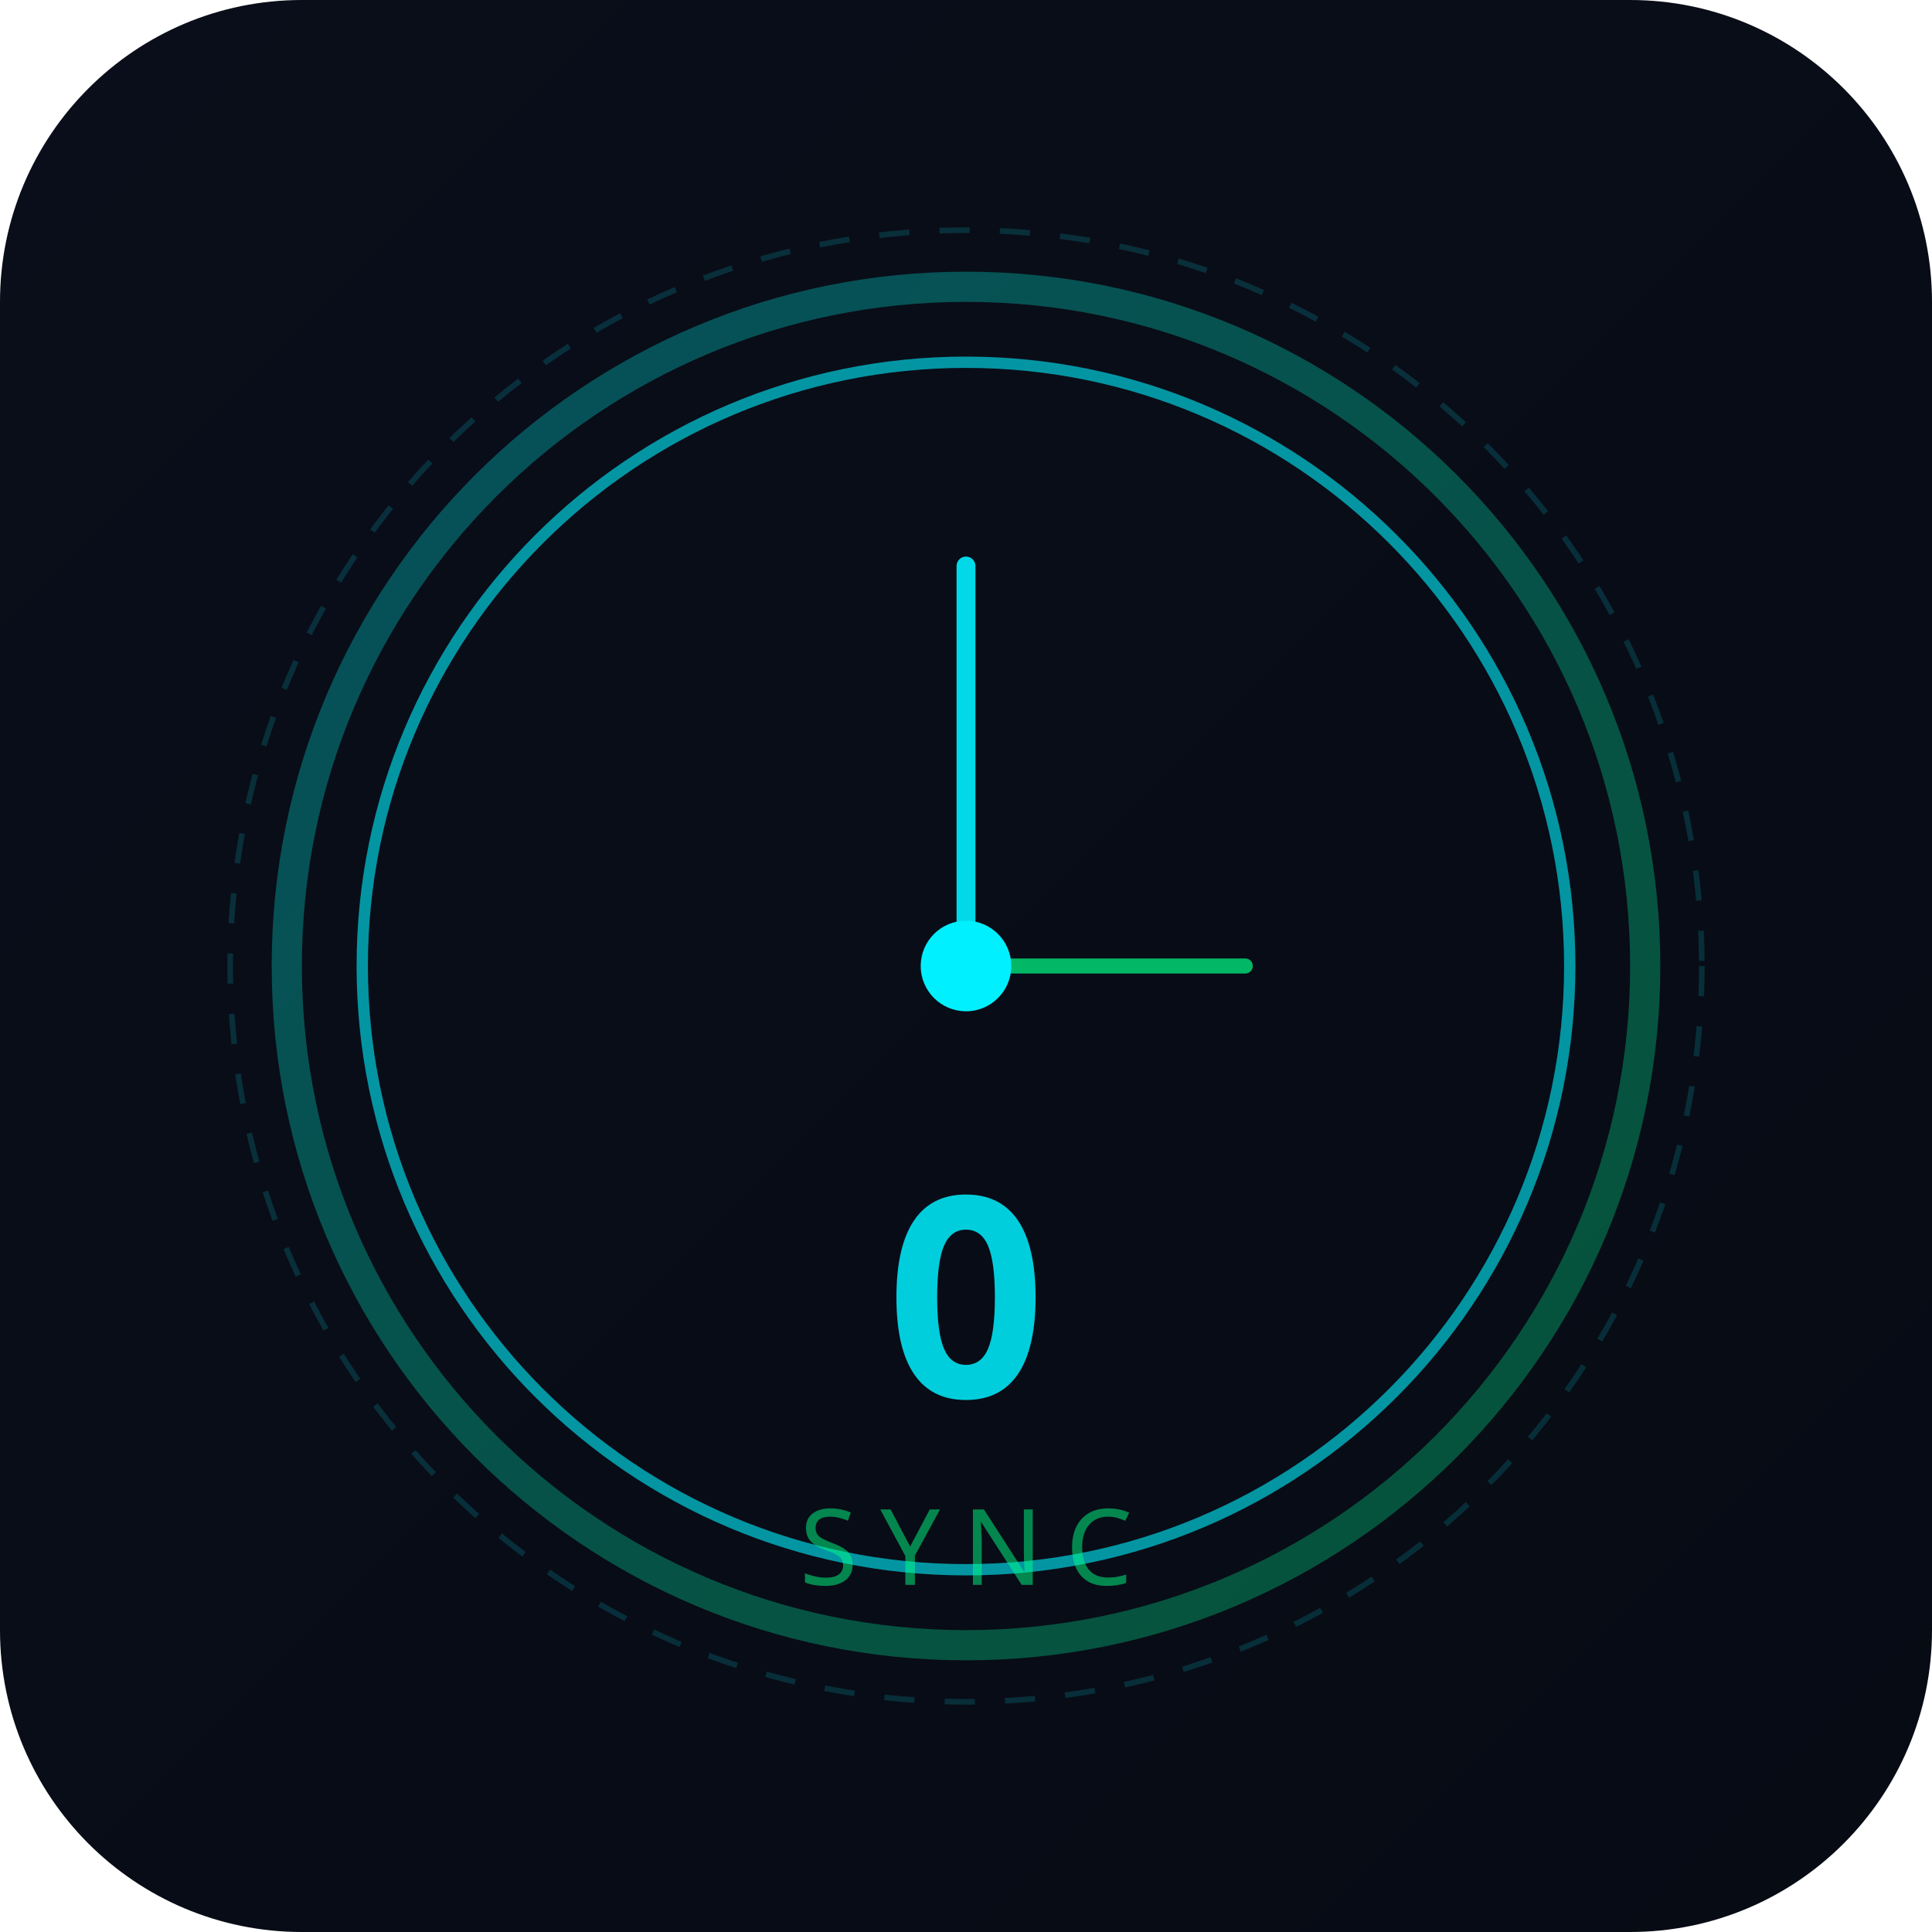
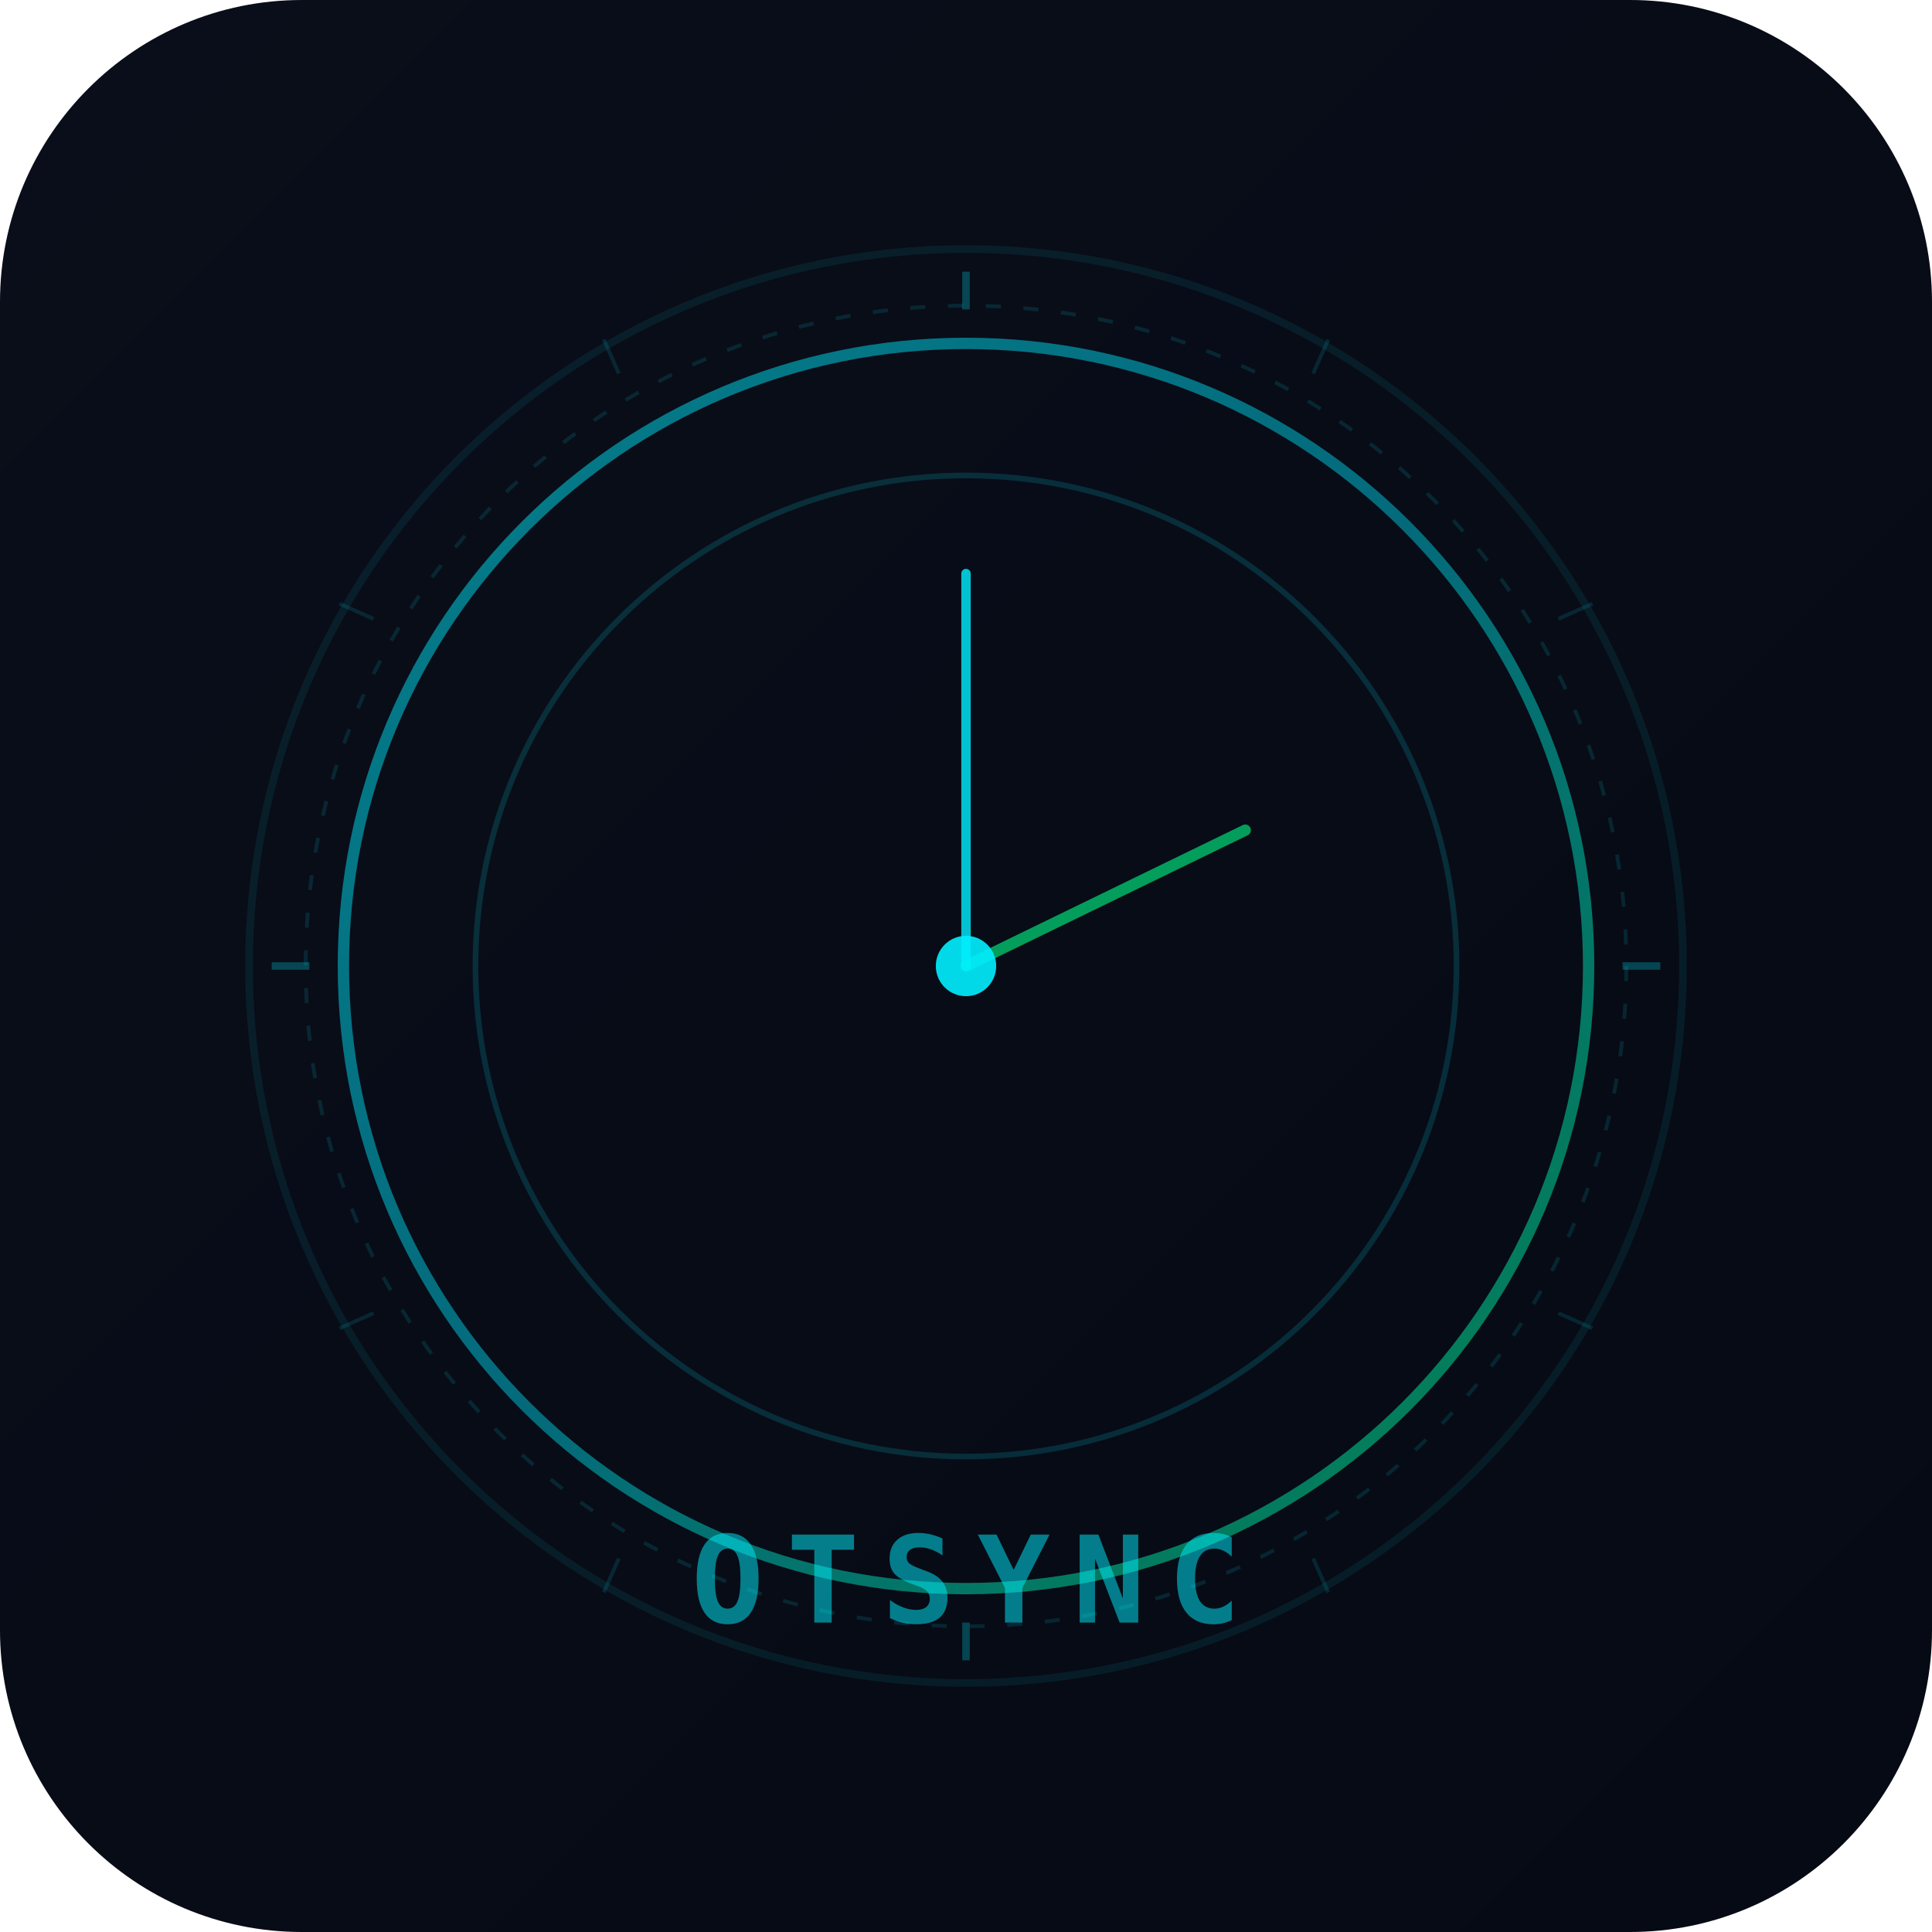
<svg xmlns="http://www.w3.org/2000/svg" viewBox="0 0 512 512">
  <defs>
-     <linearGradient id="bg" x1="0" y1="0" x2="1" y2="1">
+     <linearGradient id="bgGrad" x1="0" y1="0" x2="1" y2="1">
      <stop offset="0%" stop-color="#0a0e1a" />
-       <stop offset="100%" stop-color="#070b14" />
+       <stop offset="100%" stop-color="#060a14" />
    </linearGradient>
-     <linearGradient id="ring" x1="0" y1="0" x2="1" y2="1">
+     <linearGradient id="ringGrad" x1="0" y1="0" x2="1" y2="1">
      <stop offset="0%" stop-color="#00f0ff" />
+       <stop offset="50%" stop-color="#00c8e0" />
      <stop offset="100%" stop-color="#00ff88" />
    </linearGradient>
  </defs>
-   <rect width="512" height="512" rx="80" fill="url(#bg)" />
-   <circle cx="256" cy="256" r="180" fill="none" stroke="url(#ring)" stroke-width="8" opacity="0.3" />
-   <circle cx="256" cy="256" r="160" fill="none" stroke="#00f0ff" stroke-width="3" opacity="0.6" />
-   <line x1="256" y1="256" x2="256" y2="150" stroke="#00f0ff" stroke-width="5" stroke-linecap="round" opacity="0.9">
+   <rect width="512" height="512" rx="80" fill="url(#bgGrad)" />
+   <circle cx="256" cy="256" r="190" fill="none" stroke="rgba(0,240,255,0.08)" stroke-width="2" />
+   <circle cx="256" cy="256" r="175" fill="none" stroke="rgba(0,240,255,0.12)" stroke-width="1" stroke-dasharray="4 6" />
+   <g stroke="rgba(0,240,255,0.25)" stroke-width="2">
+     <line x1="256" y1="72" x2="256" y2="82" />
+     <line x1="256" y1="430" x2="256" y2="440" />
+     <line x1="72" y1="256" x2="82" y2="256" />
+     <line x1="430" y1="256" x2="440" y2="256" />
+   </g>
+   <g stroke="rgba(0,240,255,0.12)" stroke-width="1">
+     <line x1="160" y1="90" x2="164" y2="99" />
+     <line x1="352" y1="90" x2="348" y2="99" />
+     <line x1="90" y1="160" x2="99" y2="164" />
+     <line x1="90" y1="352" x2="99" y2="348" />
+     <line x1="160" y1="422" x2="164" y2="413" />
+     <line x1="352" y1="422" x2="348" y2="413" />
+     <line x1="422" y1="160" x2="413" y2="164" />
+     <line x1="422" y1="352" x2="413" y2="348" />
+   </g>
+   <circle cx="256" cy="256" r="165" fill="none" stroke="url(#ringGrad)" stroke-width="3" opacity="0.5">
+     <animateTransform attributeName="transform" type="rotate" from="0 256 256" to="360 256 256" dur="30s" repeatCount="indefinite" />
+   </circle>
+   <circle cx="256" cy="256" r="130" fill="none" stroke="#00f0ff" stroke-width="1.5" opacity="0.15" />
+   <line x1="256" y1="256" x2="256" y2="152" stroke="#00f0ff" stroke-width="2.5" stroke-linecap="round" opacity="0.8">
    <animateTransform attributeName="transform" type="rotate" from="0 256 256" to="360 256 256" dur="6s" repeatCount="indefinite" />
  </line>
-   <line x1="256" y1="256" x2="330" y2="256" stroke="#00ff88" stroke-width="4" stroke-linecap="round" opacity="0.7">
-     <animateTransform attributeName="transform" type="rotate" from="0 256 256" to="360 256 256" dur="6s" repeatCount="indefinite" />
+   <line x1="256" y1="256" x2="330" y2="220" stroke="#00ff88" stroke-width="3" stroke-linecap="round" opacity="0.6">
+     <animateTransform attributeName="transform" type="rotate" from="0 256 256" to="360 256 256" dur="60s" repeatCount="indefinite" />
  </line>
-   <circle cx="256" cy="256" r="12" fill="#00f0ff">
-     <animate attributeName="r" values="10;14;10" dur="2s" repeatCount="indefinite" />
+   <circle cx="256" cy="256" r="8" fill="#00f0ff" opacity="0.9">
+     <animate attributeName="r" values="6;9;6" dur="2s" repeatCount="indefinite" />
  </circle>
-   <text x="256" y="370" font-family="'Orbitron',monospace" font-size="72" font-weight="700" fill="#00f0ff" text-anchor="middle" letter-spacing="8" opacity="0.85">O</text>
-   <text x="256" y="420" font-family="'Rajdhani',sans-serif" font-size="28" fill="#00ff88" text-anchor="middle" letter-spacing="6" opacity="0.5">SYNC</text>
-   <circle cx="256" cy="256" r="195" fill="none" stroke="#00f0ff" stroke-width="1.5" opacity="0.15" stroke-dasharray="8 8" />
+   <text x="256" y="430" font-family="'Orbitron',monospace" font-size="32" font-weight="700" fill="#00f0ff" text-anchor="middle" letter-spacing="6" opacity="0.5">OTSYNC</text>
</svg>
